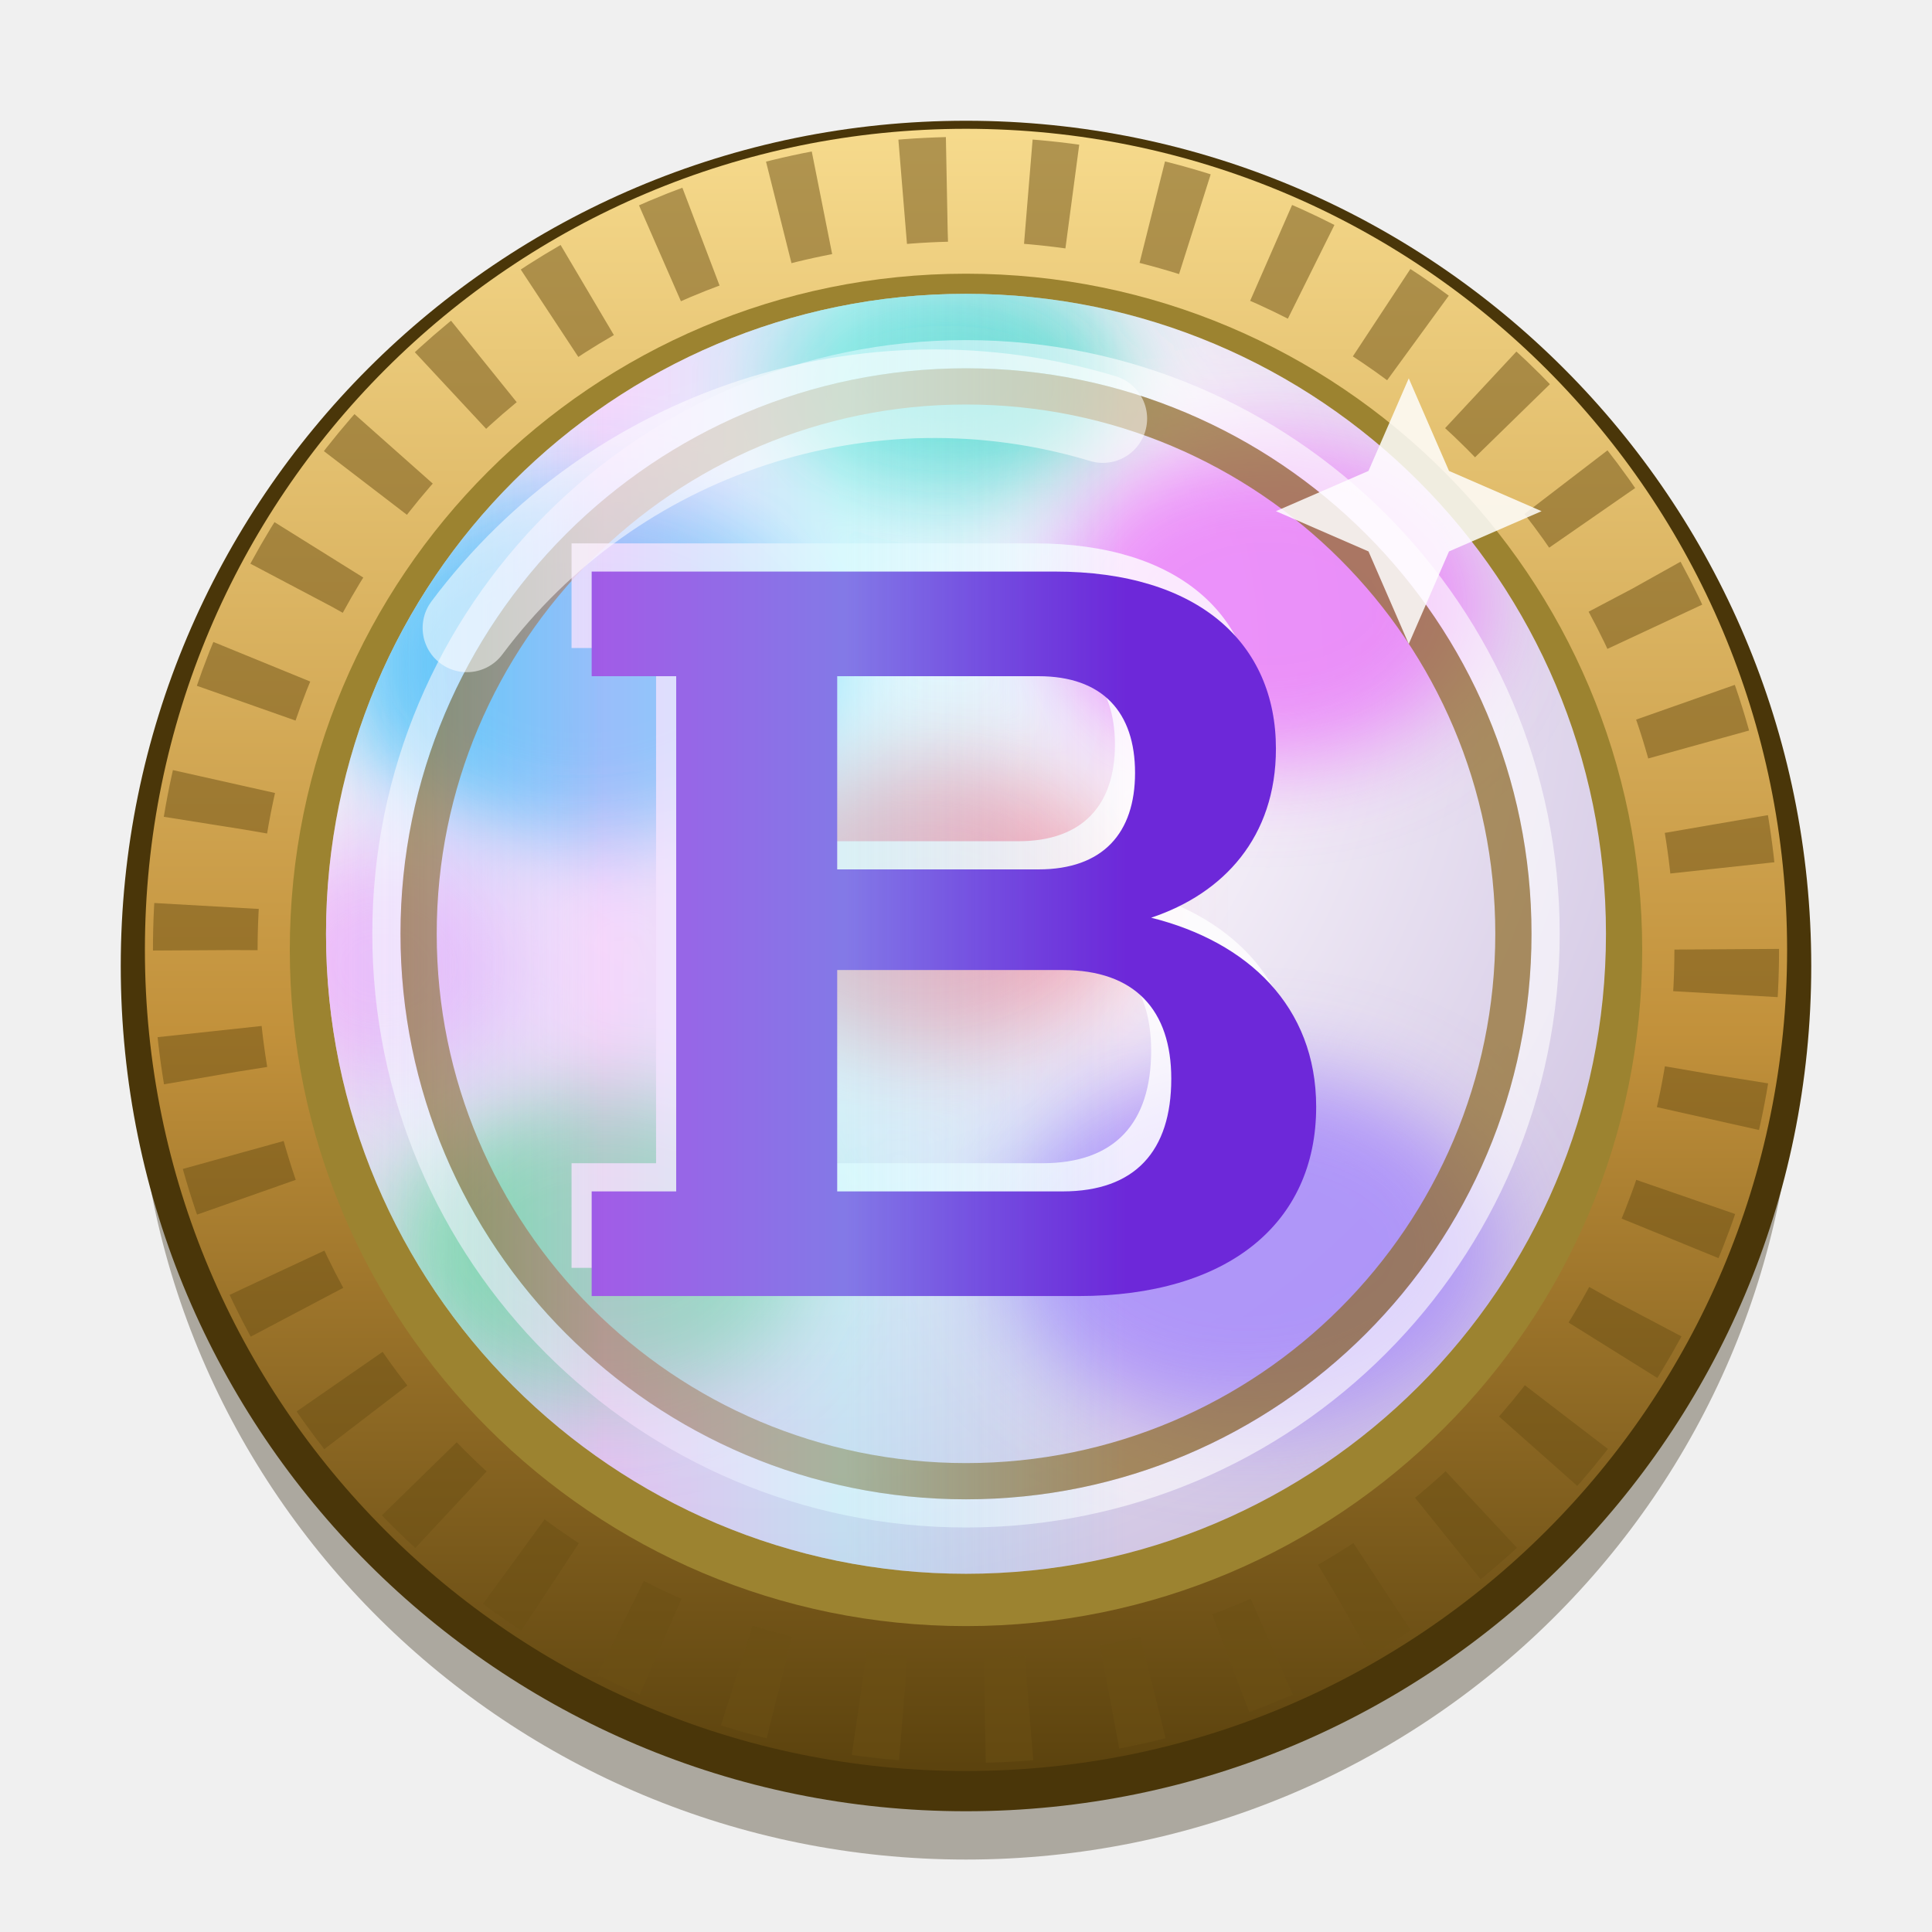
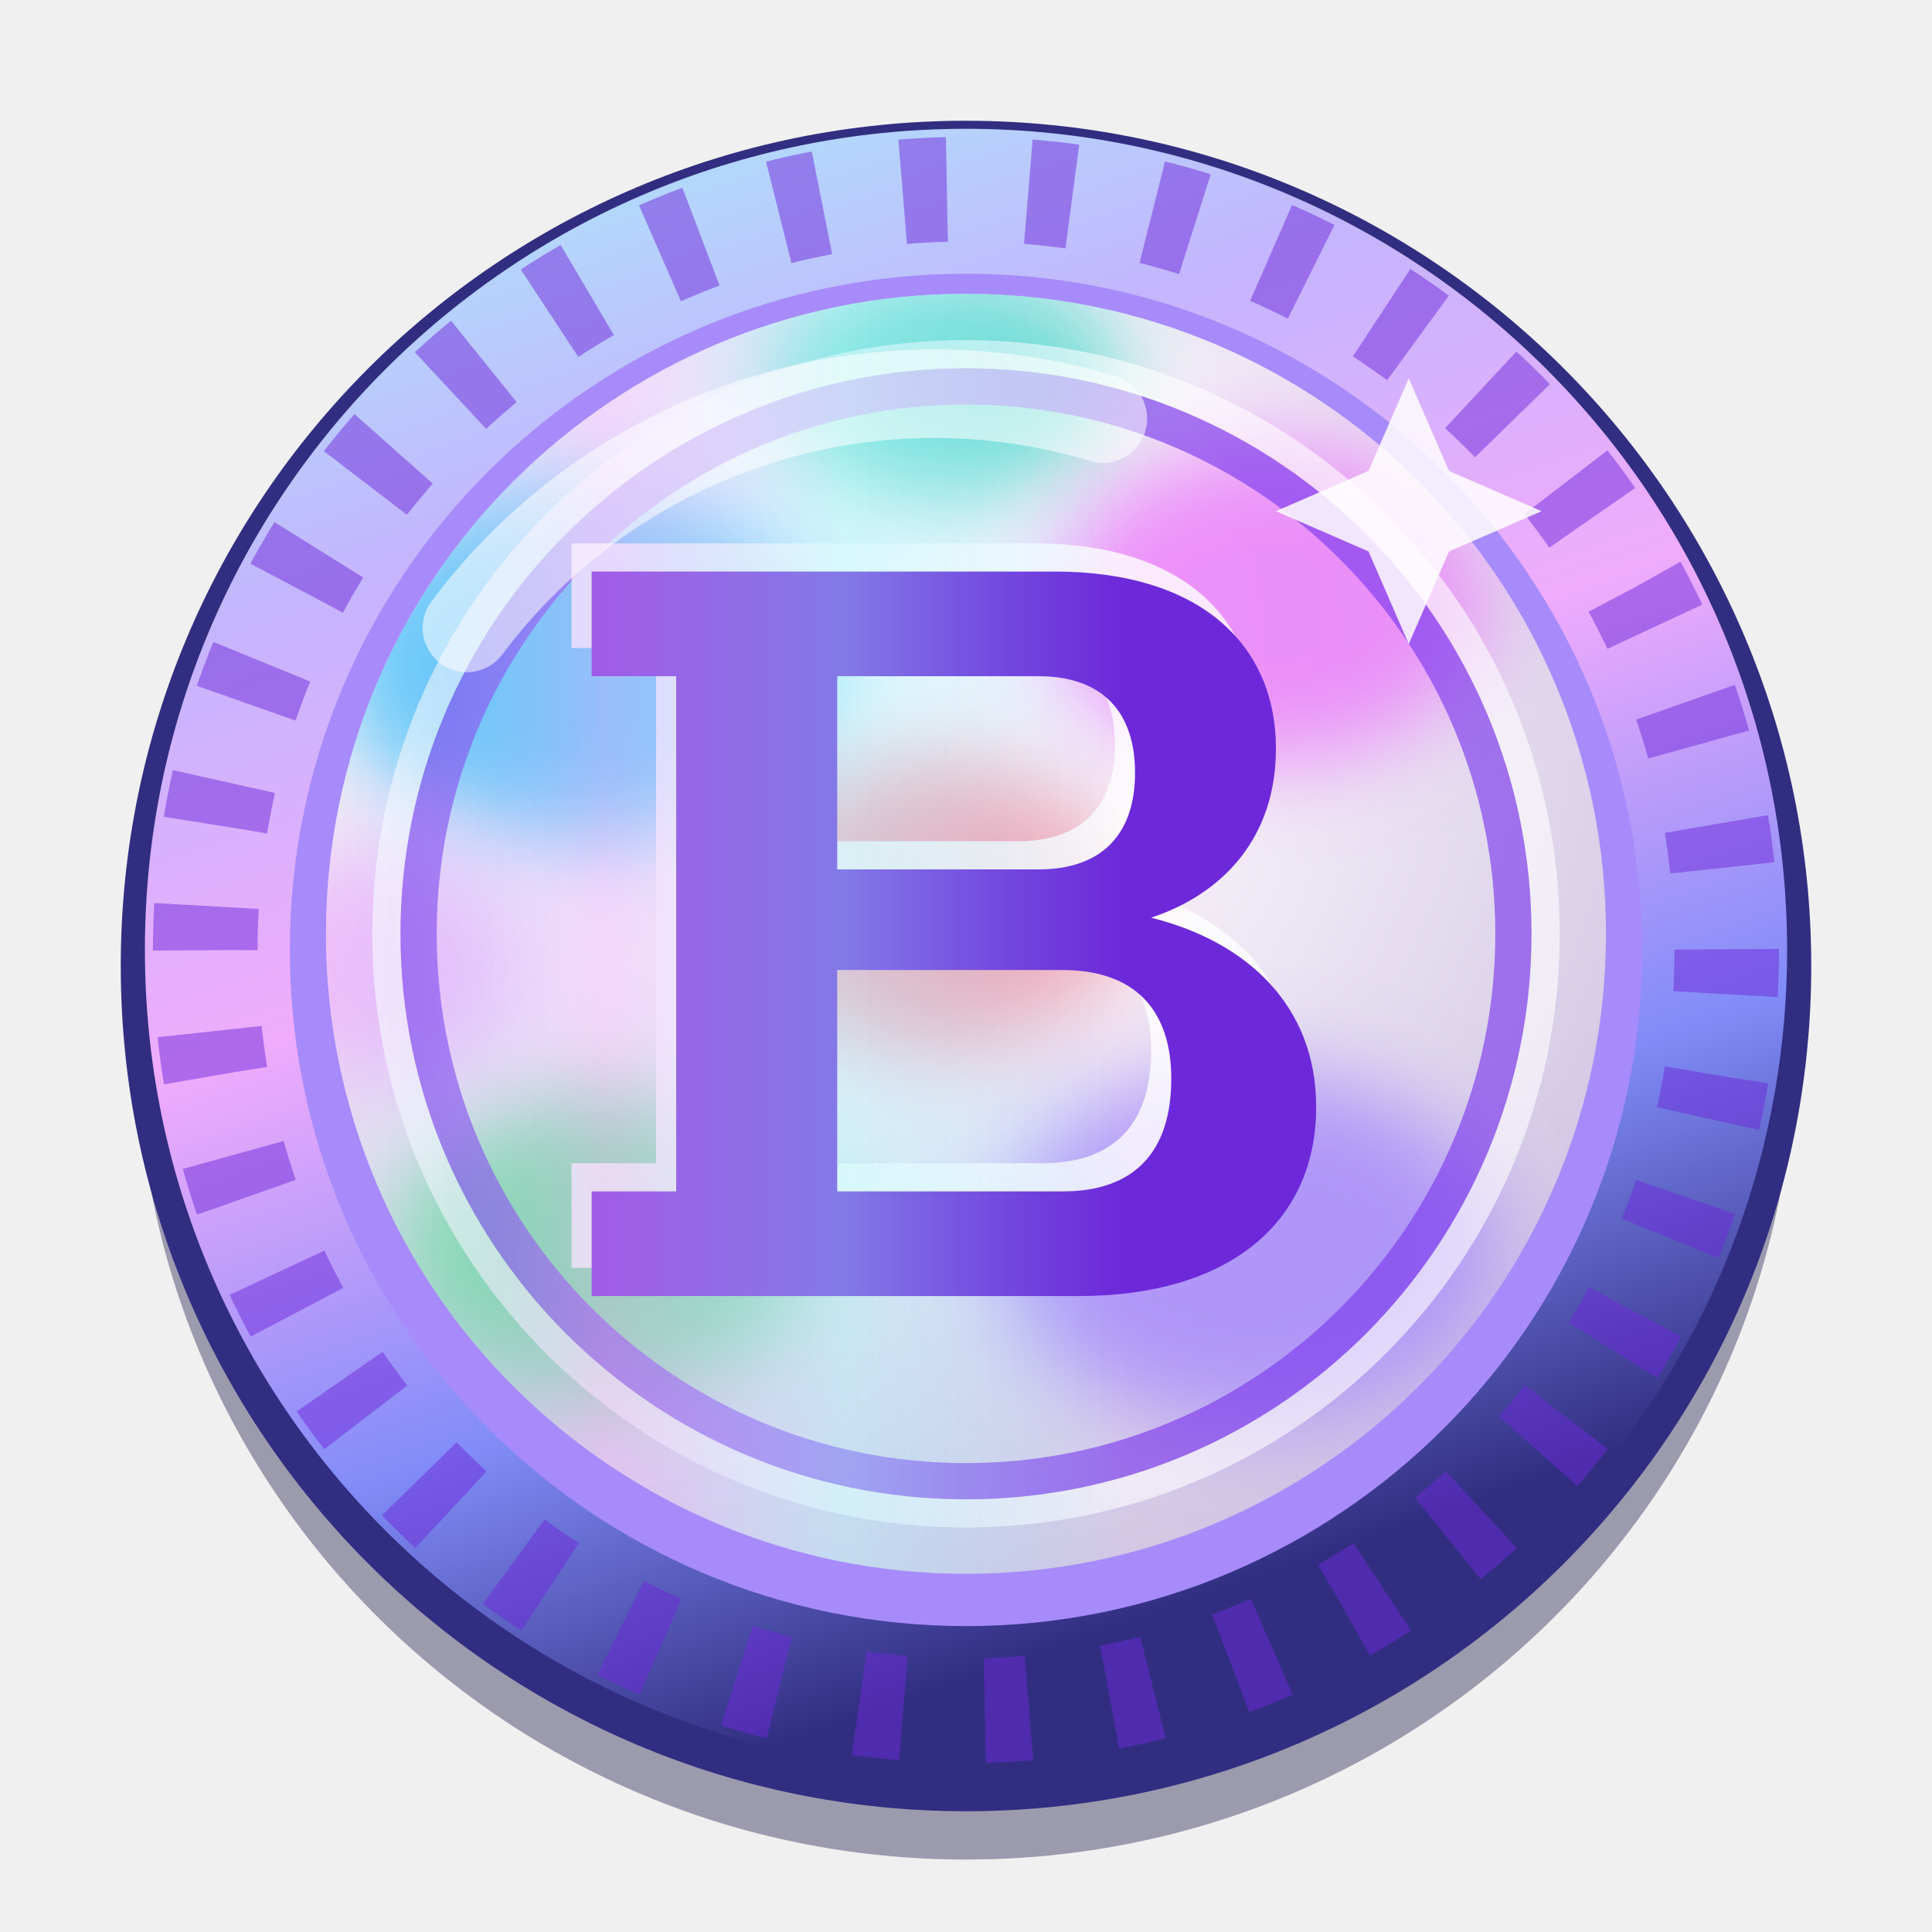
<svg xmlns="http://www.w3.org/2000/svg" viewBox="0 0 48 48" role="img" aria-label="Backlog Bazaar coin (opal)">
  <style>
    .op-sweep { animation: op-sweep 6s linear infinite; }
    @keyframes op-sweep {
      0% { transform: translateX(-34px); }
      100% { transform: translateX(34px); }
    }
+     .op-glim {
+       opacity: 0;
+       transform-box: fill-box;
+       transform-origin: center;
+       animation: op-glim 4.2s ease-in-out infinite;
+     }
+     @keyframes op-glim {
+       0%, 78%, 100% { opacity: 0; transform: scale(0.6); }
+       88% { opacity: 1; transform: scale(1.1); }
+     }
    @media (prefers-reduced-motion: reduce) {
-       .op-sweep { animation: none; opacity: 0; }
+       .op-sweep, .op-glim { animation: none; opacity: 0; }
    }
  </style>
  <defs>
    <radialGradient id="op-face" cx="36%" cy="28%" r="80%">
      <stop offset="0%" stop-color="#FFFFFF" />
      <stop offset="42%" stop-color="#F6F1F9" />
      <stop offset="100%" stop-color="#CFC3E2" />
    </radialGradient>
-     <linearGradient id="op-rim" x1="0" y1="0" x2="0" y2="1">
-       <stop offset="0%" stop-color="#F6DA8C" />
-       <stop offset="55%" stop-color="#C2913B" />
-       <stop offset="100%" stop-color="#5C430E" />
+     <linearGradient id="op-rim" x1="0" y1="0" x2="0.35" y2="1">
+       <stop offset="0%" stop-color="#A5F3FC" />
+       <stop offset="28%" stop-color="#C4B5FD" />
+       <stop offset="52%" stop-color="#F0ABFC" />
+       <stop offset="78%" stop-color="#818CF8" />
+       <stop offset="100%" stop-color="#312E81" />
    </linearGradient>
    <linearGradient id="op-band" x1="0" y1="0" x2="1" y2="0">
      <stop offset="0%" stop-color="#7DD3FC" stop-opacity="0" />
      <stop offset="35%" stop-color="#F0ABFC" stop-opacity="0.5" />
      <stop offset="65%" stop-color="#A5F3FC" stop-opacity="0.5" />
      <stop offset="100%" stop-color="#7DD3FC" stop-opacity="0" />
    </linearGradient>
    <filter id="op-blur">
      <feGaussianBlur stdDeviation="1.1" />
    </filter>
    <clipPath id="op-clip">
      <circle cx="24" cy="23.2" r="15.9" />
    </clipPath>
    <path id="op-mono" fill-rule="evenodd" d="M14.5 15 H26 C29.6 15 31.5 16.8 31.5 19.4 C31.5 21.6 30.2 23 28.4 23.6 C30.8 24.2 32.5 25.8 32.5 28.3 C32.5 31.2 30.3 33 26.6 33 H14.5 V30.4 H16.6 V17.6 H14.5 Z M20.6 17.6 V22.4 H25.6 C27.2 22.4 28 21.5 28 20 C28 18.5 27.2 17.6 25.6 17.6 Z M20.6 24.9 V30.4 H26.2 C28 30.4 28.9 29.4 28.9 27.6 C28.9 25.9 28 24.9 26.2 24.9 Z" />
  </defs>
-   <ellipse cx="24" cy="25.8" rx="20.6" ry="20.4" fill="#2E2208" opacity="0.35" />
-   <circle cx="24" cy="24" r="21" fill="#4A3609" />
+   <ellipse cx="24" cy="25.8" rx="20.6" ry="20.4" fill="#1E1B4B" opacity="0.4" />
+   <circle cx="24" cy="24" r="21" fill="#312E81" />
  <circle cx="24" cy="23.6" r="20.4" fill="url(#op-rim)" />
-   <circle cx="24" cy="23.6" r="18.9" fill="none" stroke="#6B4F13" stroke-width="2.6" stroke-dasharray="1.1 2.025" opacity="0.5" />
-   <circle cx="24" cy="23.6" r="16.8" fill="#9C8330" />
+   <circle cx="24" cy="23.6" r="18.9" fill="none" stroke="#6D28D9" stroke-width="2.6" stroke-dasharray="1.1 2.025" opacity="0.5" />
+   <circle cx="24" cy="23.6" r="16.8" fill="#A78BFA" />
  <circle cx="24" cy="23.2" r="15.9" fill="url(#op-face)" />
  <g clip-path="url(#op-clip)" filter="url(#op-blur)">
    <ellipse cx="14.5" cy="16.5" rx="6" ry="4.4" fill="#38BDF8" opacity="0.8" />
    <ellipse cx="31.5" cy="15" rx="5.4" ry="4" fill="#E879F9" opacity="0.8" />
    <ellipse cx="31" cy="31" rx="6.2" ry="4.4" fill="#A78BFA" opacity="0.85" />
    <ellipse cx="15" cy="31" rx="5" ry="3.8" fill="#4ADE80" opacity="0.7" />
    <ellipse cx="23" cy="22.5" rx="5" ry="3.6" fill="#FB7185" opacity="0.6" />
    <ellipse cx="23.5" cy="9.5" rx="4.4" ry="2.8" fill="#2DD4BF" opacity="0.7" />
    <ellipse cx="9.5" cy="24" rx="3.4" ry="3" fill="#F0ABFC" opacity="0.7" />
  </g>
  <circle cx="24" cy="23.2" r="14.4" fill="none" stroke="#FFFFFF" stroke-width="0.7" opacity="0.6" />
-   <circle cx="24" cy="23.2" r="13.6" fill="none" stroke="#8F6B24" stroke-width="0.9" opacity="0.7" />
+   <circle cx="24" cy="23.2" r="13.6" fill="none" stroke="#7C3AED" stroke-width="0.9" opacity="0.65" />
  <use href="#op-mono" x="-0.3" y="-1.5" fill="#FFFFFF" opacity="0.8" />
  <use href="#op-mono" x="0.2" y="-0.8" fill="#6D28D9" />
  <g clip-path="url(#op-clip)">
    <rect class="op-sweep" x="8" y="6" width="20" height="36" fill="url(#op-band)" transform-origin="24 24" opacity="0.8" />
  </g>
  <path d="M11.6 15.6 A14.5 14.5 0 0 1 27.4 10.4" fill="none" stroke="#FFFFFF" stroke-width="2.2" stroke-linecap="round" opacity="0.55" />
  <path d="M35 9.4 l1 2.3 2.3 1 -2.3 1 -1 2.3 -1 -2.3 -2.3 -1 2.3 -1 Z" fill="#FFFFFF" opacity="0.85" />
+   <path class="op-glim" d="M9.6 33.4 l0.8 1.8 1.8 0.8 -1.8 0.8 -0.8 1.8 -0.8 -1.8 -1.8 -0.8 1.8 -0.8 Z" fill="#FFFFFF" />
+   <path class="op-glim" style="animation-delay: 1.6s" d="M39.4 26.6 l0.7 1.6 1.6 0.7 -1.6 0.7 -0.7 1.6 -0.7 -1.6 -1.6 -0.7 1.6 -0.7 Z" fill="#F0ABFC" />
+   <path class="op-glim" style="animation-delay: 2.9s" d="M13.4 8.2 l0.7 1.6 1.6 0.7 -1.6 0.7 -0.7 1.6 -0.7 -1.6 -1.6 -0.7 1.6 -0.7 Z" fill="#A5F3FC" />
</svg>
